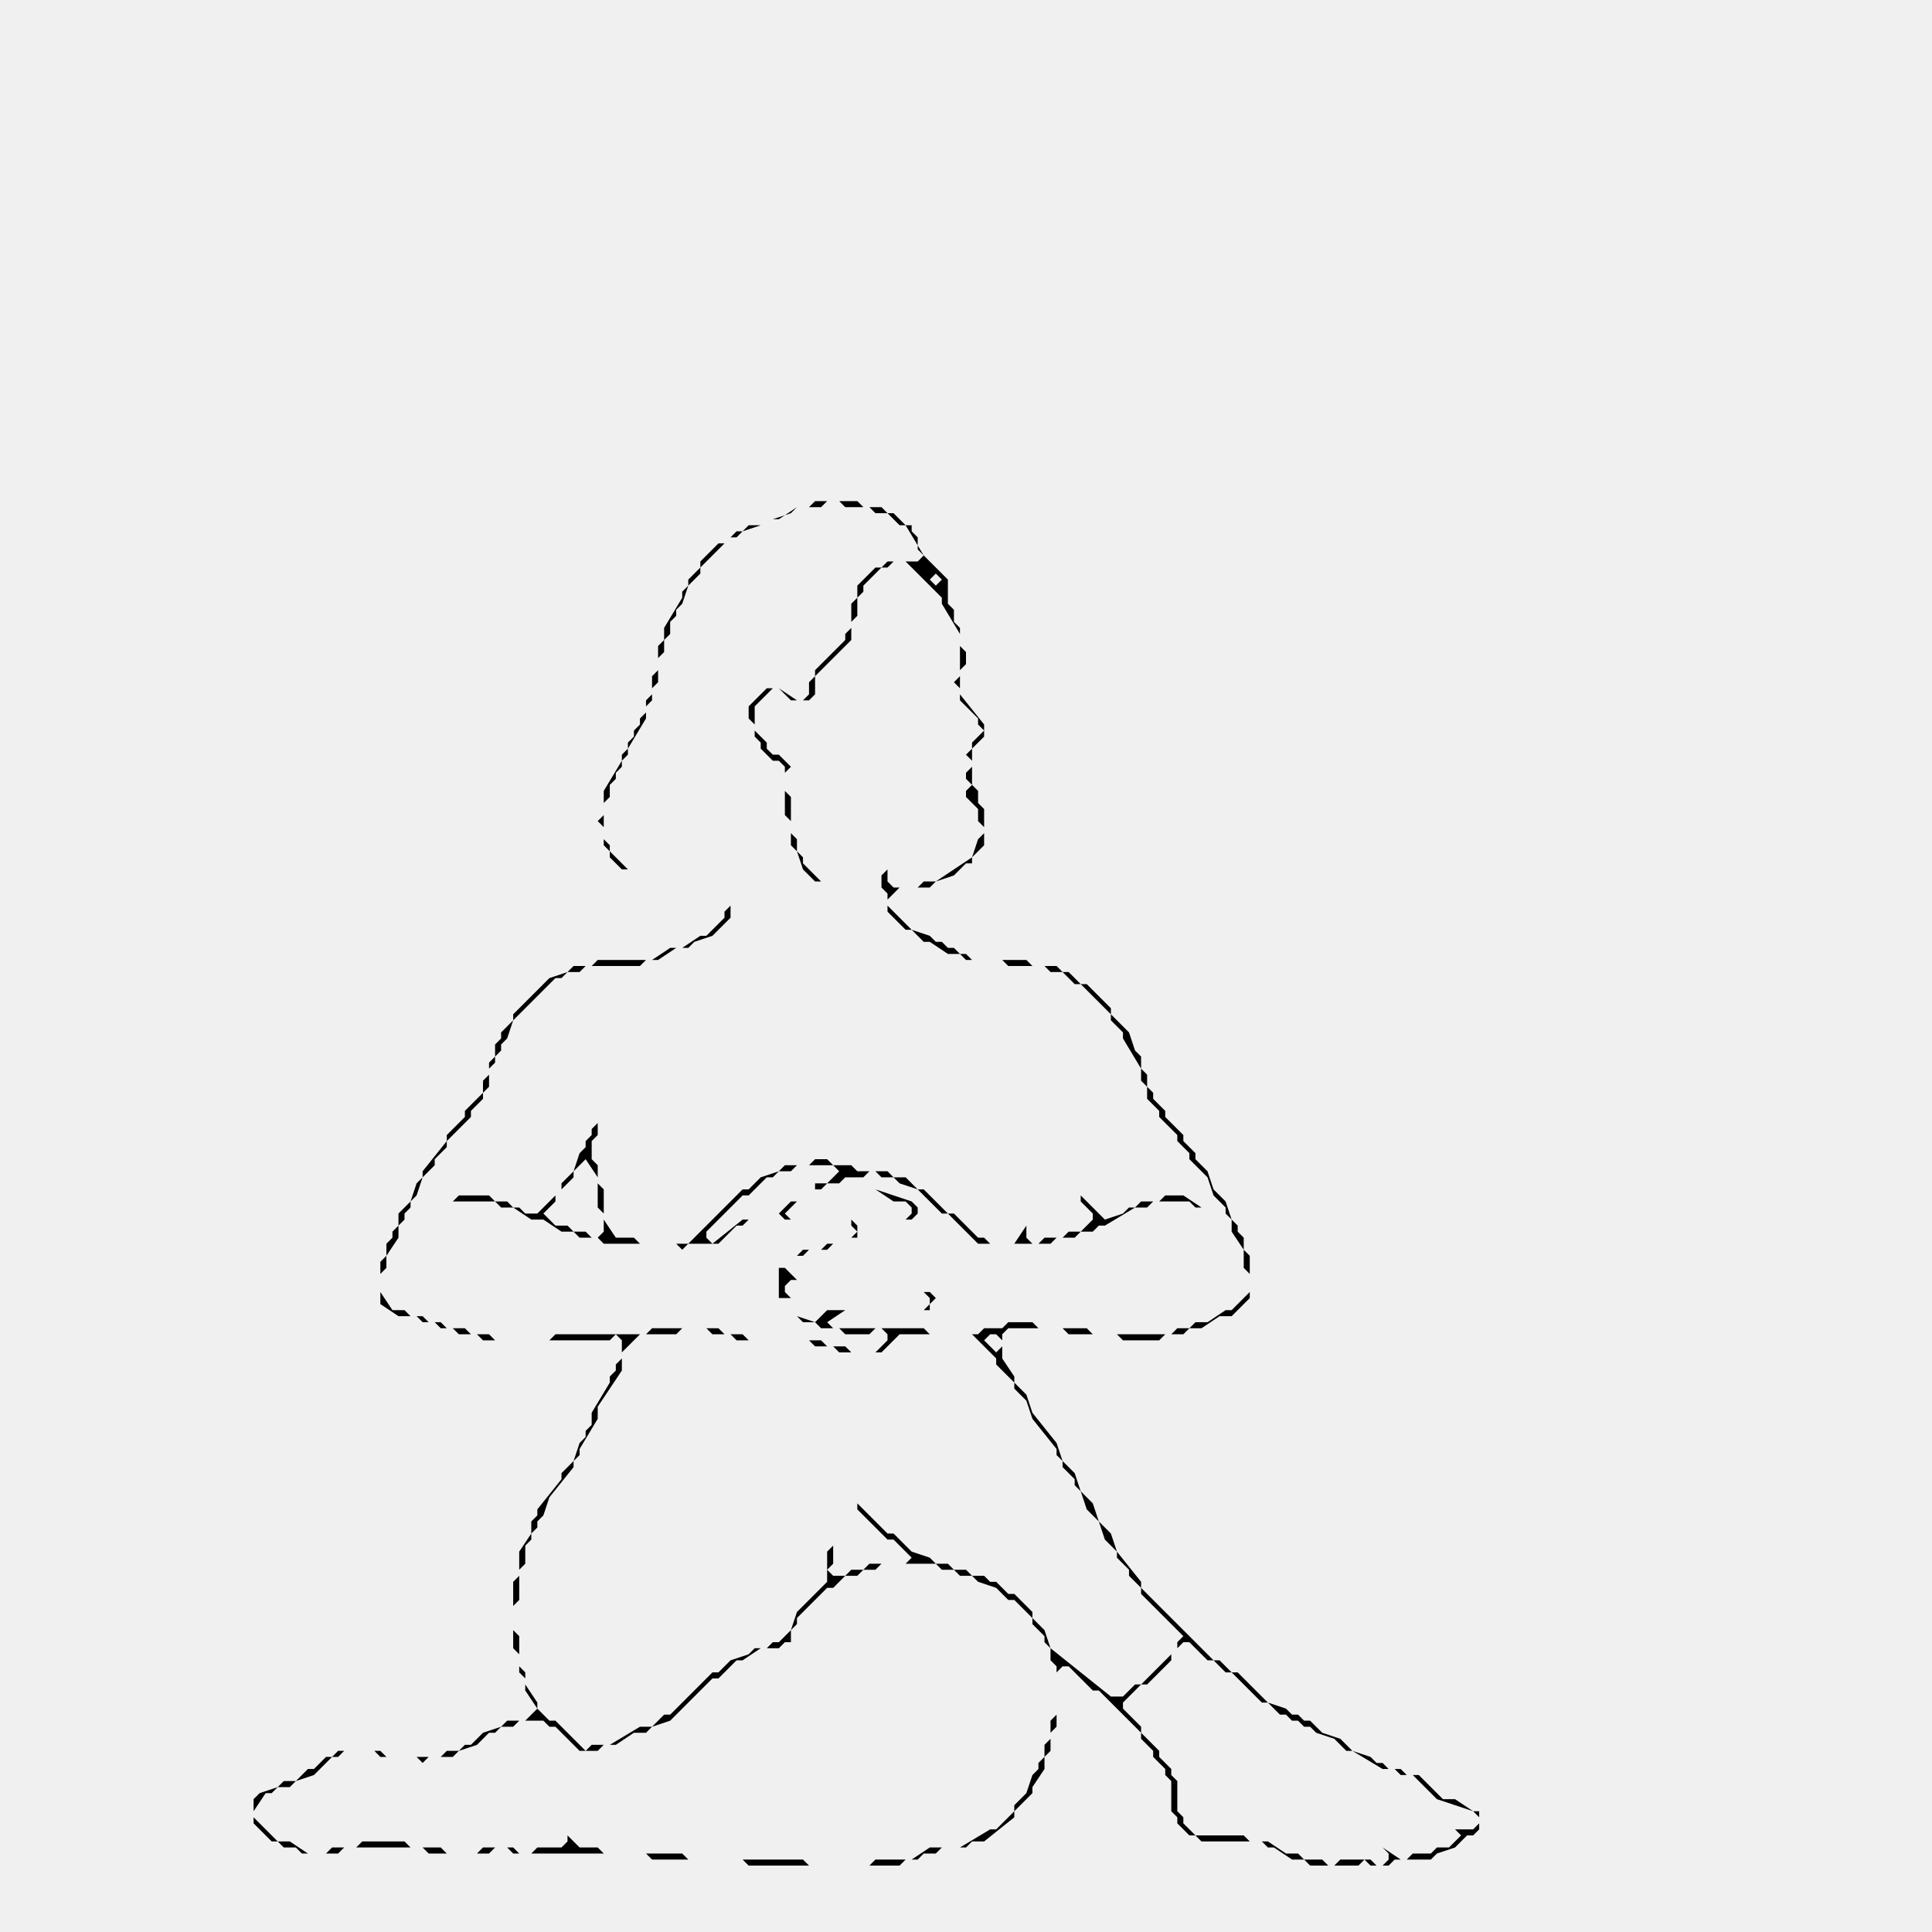
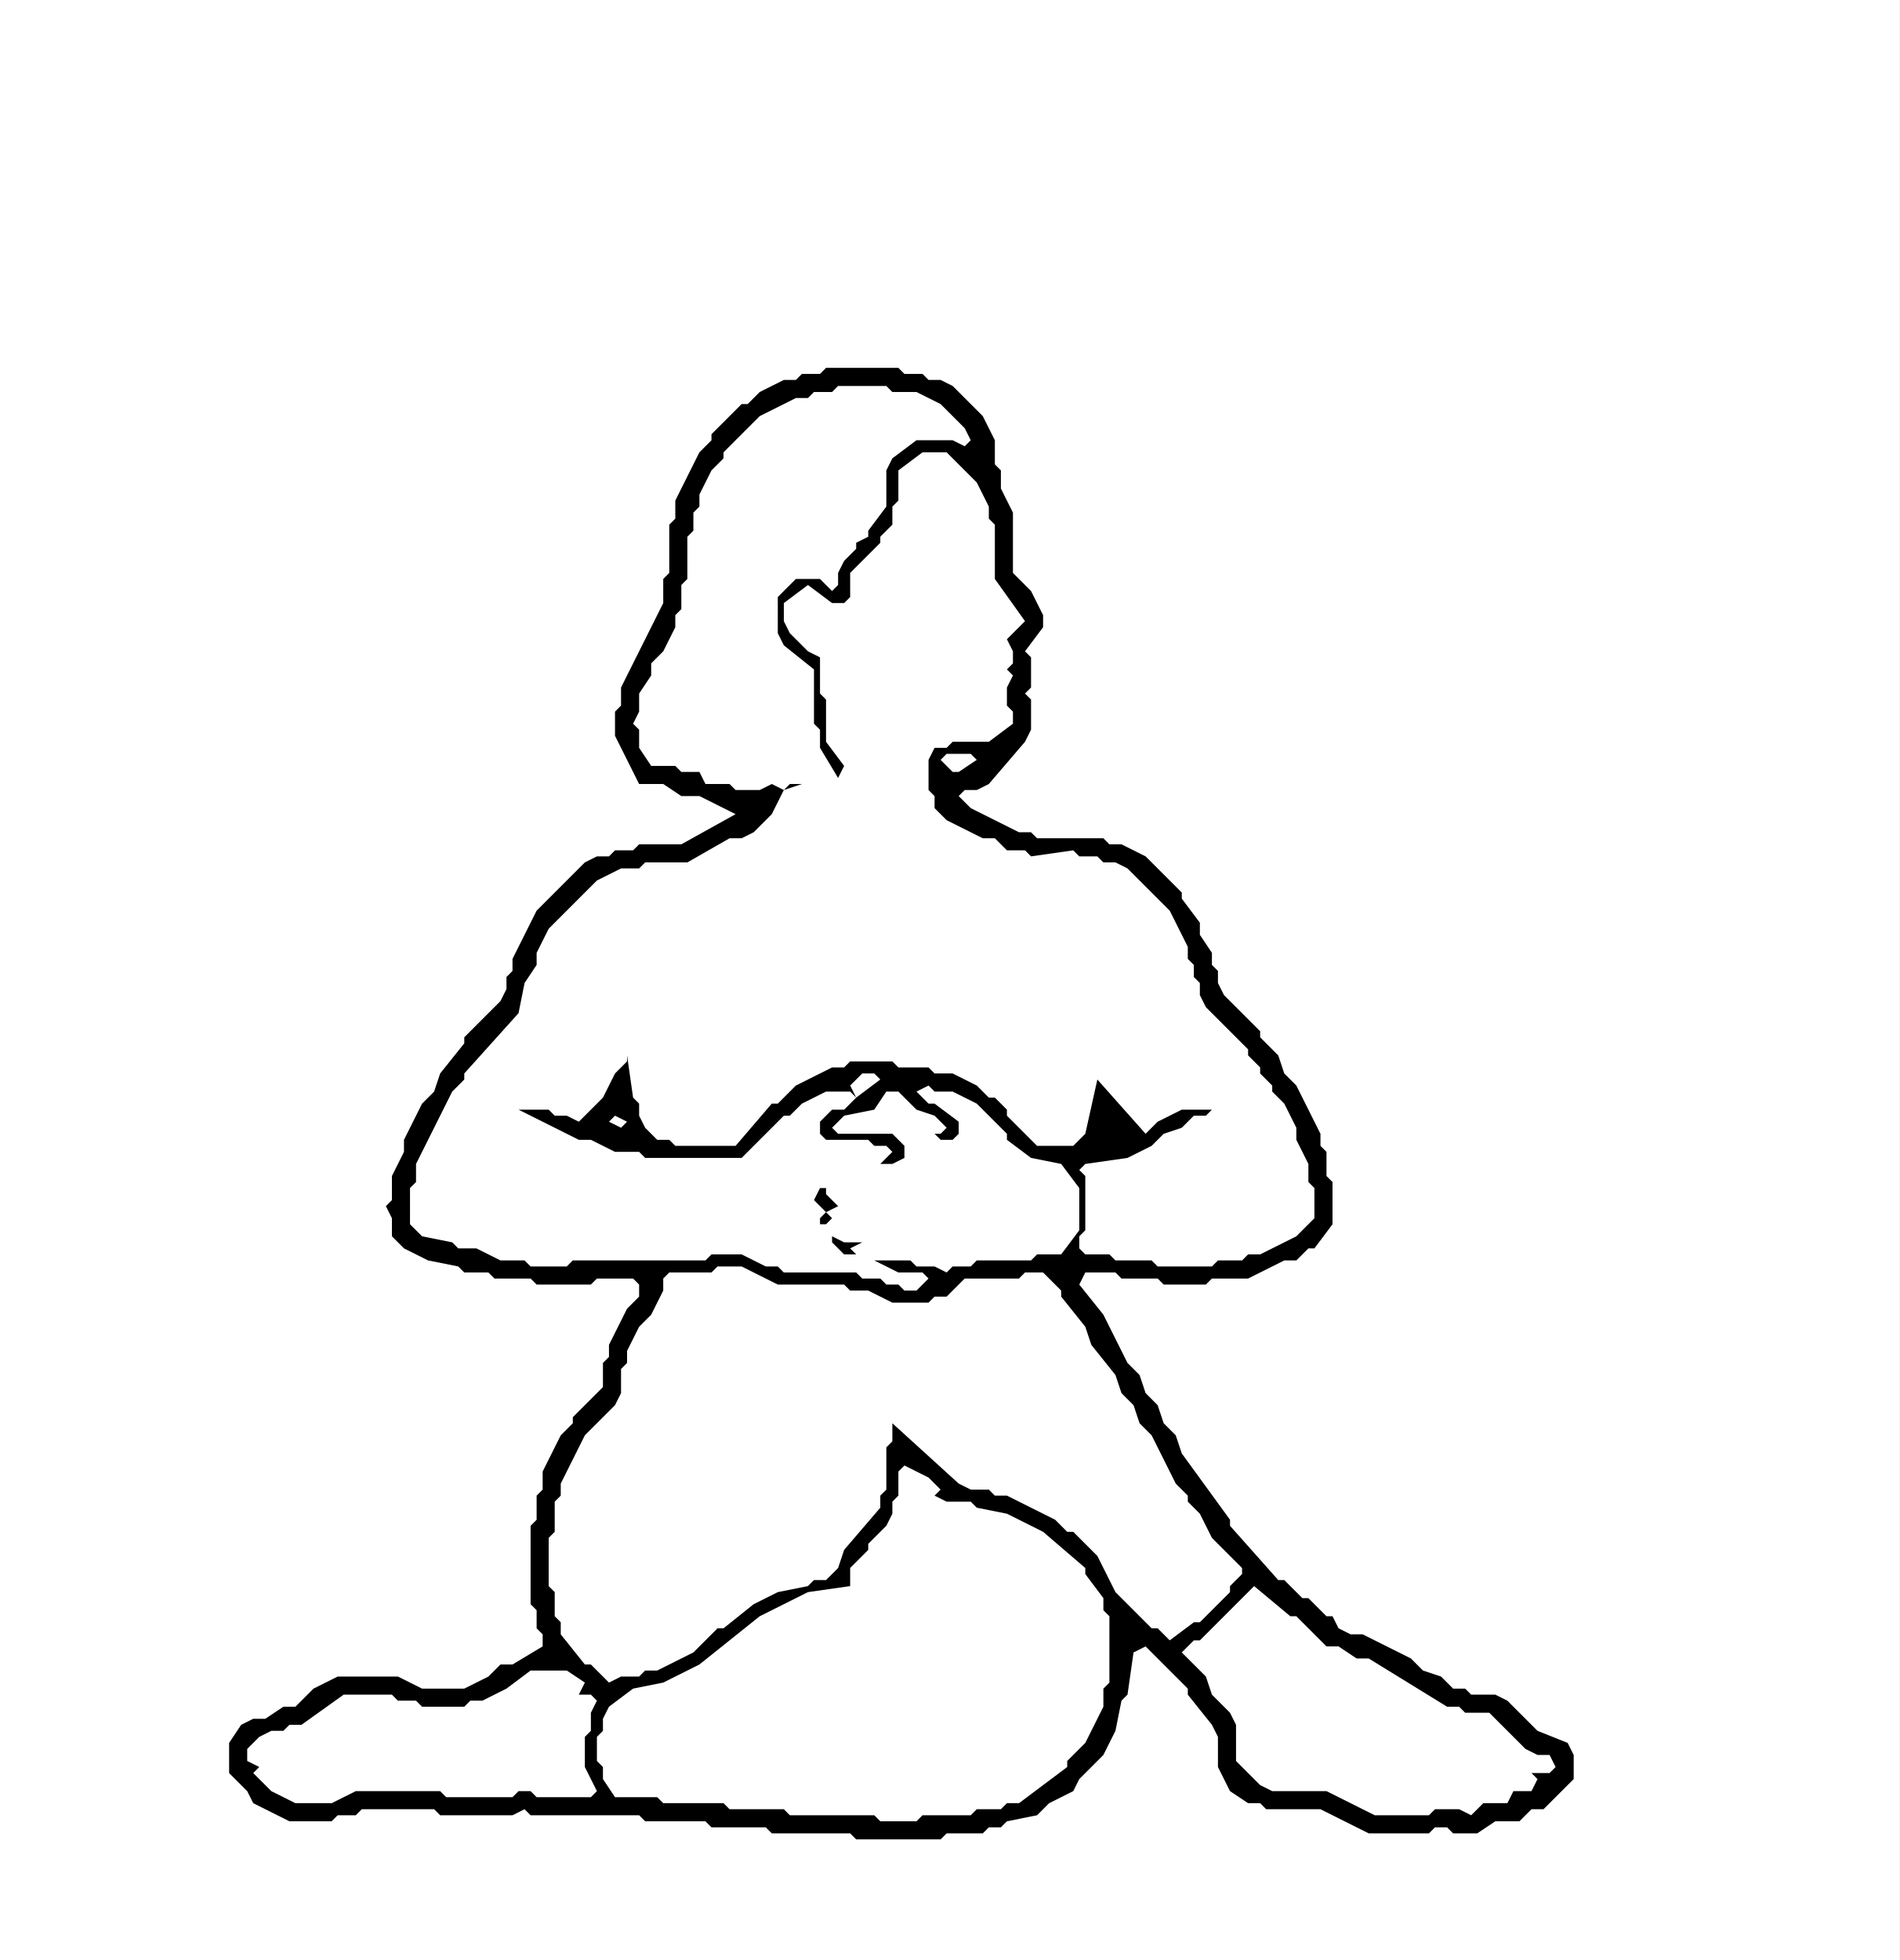
- <svg xmlns="http://www.w3.org/2000/svg" width="320" height="320" viewBox="0 0 320 320">
-   <g fill="#000" fill-rule="evenodd" stroke="none">
-     <path d="M 142.0 203.0 L 141.0 202.0 L 141.0 203.0 L 142.0 204.0 L 140.0 206.0 L 137.0 206.0 L 136.0 207.0 L 133.0 207.0 L 130.0 210.0 L 129.0 210.0 L 129.0 215.0 L 133.0 215.0 L 131.0 215.0 L 130.0 214.0 L 130.0 213.0 L 131.0 212.0 L 133.0 212.0 L 132.0 212.0 L 130.0 210.0 L 132.0 208.0 L 133.0 208.0 L 134.0 207.0 L 137.0 207.0 L 138.0 206.0 L 140.0 206.0 L 141.0 205.0 L 142.0 205.0 Z M 129.0 201.0 L 130.0 202.0 L 132.0 202.0 L 133.0 203.0 L 136.0 203.0 L 133.0 203.0 L 132.0 202.0 L 131.0 202.0 L 130.0 201.0 L 132.0 199.0 L 131.0 199.0 Z M 145.0 197.0 L 148.0 199.0 L 150.0 199.0 L 151.0 200.0 L 151.0 201.0 L 150.0 202.0 L 151.0 202.0 L 152.0 201.0 L 152.0 200.0 L 151.0 199.0 Z M 74.0 199.0 L 82.0 199.0 L 83.0 200.0 L 85.0 200.0 L 88.0 202.0 L 90.0 202.0 L 93.0 204.0 L 95.0 204.0 L 96.0 205.0 L 99.0 205.0 L 100.0 206.0 L 112.0 206.0 L 113.0 207.0 L 114.0 206.0 L 119.0 206.0 L 122.0 203.0 L 123.0 203.0 L 127.0 199.0 L 124.0 202.0 L 123.0 202.0 L 118.0 206.0 L 117.0 205.0 L 117.0 204.0 L 123.0 198.0 L 124.0 198.0 L 127.0 195.0 L 128.0 195.0 L 129.0 194.0 L 131.0 194.0 L 132.0 193.0 L 138.0 193.0 L 139.0 194.0 L 137.0 196.0 L 135.0 196.0 L 135.0 197.0 L 136.0 197.0 L 137.0 196.0 L 139.0 196.0 L 140.0 195.0 L 143.0 195.0 L 144.0 194.0 L 145.0 194.0 L 146.0 195.0 L 148.0 195.0 L 149.0 196.0 L 152.0 197.0 L 156.0 201.0 L 157.0 201.0 L 162.0 206.0 L 174.0 206.0 L 175.0 205.0 L 178.0 205.0 L 179.0 204.0 L 181.0 204.0 L 182.0 203.0 L 183.0 203.0 L 188.0 200.0 L 190.0 200.0 L 191.0 199.0 L 197.0 199.0 L 198.0 200.0 L 199.0 200.0 L 196.0 198.0 L 193.0 198.0 L 192.0 199.0 L 189.0 199.0 L 188.0 200.0 L 187.0 200.0 L 186.0 201.0 L 183.0 202.0 L 178.0 197.0 L 179.0 198.0 L 179.0 199.0 L 181.0 201.0 L 181.0 202.0 L 179.0 204.0 L 177.0 204.0 L 176.0 205.0 L 173.0 205.0 L 172.0 206.0 L 171.0 206.0 L 170.0 205.0 L 170.0 202.0 L 170.0 203.0 L 168.0 206.0 L 164.0 206.0 L 163.0 205.0 L 162.0 205.0 L 158.0 201.0 L 157.0 201.0 L 153.0 197.0 L 152.0 197.0 L 150.0 195.0 L 148.0 195.0 L 147.0 194.0 L 142.0 194.0 L 141.0 193.0 L 138.0 193.0 L 137.0 192.0 L 135.0 192.0 L 134.0 193.0 L 130.0 193.0 L 129.0 194.0 L 126.0 195.0 L 124.0 197.0 L 123.0 197.0 L 114.0 206.0 L 106.0 206.0 L 105.0 205.0 L 102.0 205.0 L 100.0 202.0 L 100.0 197.0 L 99.0 196.0 L 99.0 193.0 L 98.0 192.0 L 98.0 189.0 L 99.0 188.0 L 99.0 185.0 L 99.0 186.0 L 98.0 187.0 L 98.0 188.0 L 97.0 189.0 L 97.0 190.0 L 96.0 191.0 L 95.0 194.0 L 93.0 196.0 L 93.0 197.0 L 89.0 201.0 L 87.0 201.0 L 86.0 200.0 L 85.0 200.0 L 84.0 199.0 L 82.0 199.0 L 81.0 198.0 L 76.0 198.0 L 75.0 199.0 Z M 97.0 192.0 L 99.0 195.0 L 99.0 200.0 L 100.0 201.0 L 100.0 204.0 L 99.0 205.0 L 98.0 205.0 L 97.0 204.0 L 95.0 204.0 L 94.0 203.0 L 92.0 203.0 L 90.0 201.0 L 92.0 199.0 L 92.0 198.0 L 95.0 195.0 L 95.0 194.0 Z M 126.0 87.0 L 124.0 87.0 L 123.0 88.0 L 122.0 88.0 L 120.0 90.0 L 119.0 90.0 L 116.0 93.0 L 116.0 94.0 L 114.0 96.0 L 114.0 97.0 L 113.0 98.0 L 113.0 99.0 L 110.0 104.0 L 110.0 106.0 L 109.0 107.0 L 109.0 111.0 L 108.0 112.0 L 108.0 115.0 L 107.0 116.0 L 107.0 118.0 L 106.0 119.0 L 106.0 120.0 L 105.0 121.0 L 105.0 122.0 L 104.0 123.0 L 104.0 124.0 L 103.0 125.0 L 103.0 126.0 L 100.0 131.0 L 100.0 135.0 L 99.0 136.0 L 100.0 137.0 L 100.0 140.0 L 101.0 141.0 L 101.0 142.0 L 103.0 144.0 L 104.0 144.0 L 101.0 141.0 L 101.0 140.0 L 100.0 139.0 L 100.0 133.0 L 101.0 132.0 L 101.0 130.0 L 102.0 129.0 L 102.0 128.0 L 103.0 127.0 L 103.0 126.0 L 104.0 125.0 L 104.0 124.0 L 107.0 119.0 L 107.0 117.0 L 108.0 116.0 L 108.0 114.0 L 109.0 113.0 L 109.0 109.0 L 110.0 108.0 L 110.0 106.0 L 111.0 105.0 L 111.0 103.0 L 112.0 102.0 L 112.0 101.0 L 113.0 100.0 L 114.0 97.0 L 116.0 95.0 L 116.0 94.0 L 121.0 89.0 L 122.0 89.0 L 123.0 88.0 Z M 132.0 84.0 L 131.0 85.0 L 128.0 86.0 L 129.0 86.0 L 132.0 84.0 L 136.0 84.0 L 137.0 83.0 L 139.0 83.0 L 140.0 84.0 L 144.0 84.0 L 145.0 85.0 L 147.0 85.0 L 149.0 87.0 L 150.0 87.0 L 153.0 92.0 L 152.0 93.0 L 147.0 93.0 L 146.0 94.0 L 145.0 94.0 L 142.0 97.0 L 142.0 99.0 L 141.0 100.0 L 141.0 104.0 L 140.0 105.0 L 140.0 106.0 L 135.0 111.0 L 135.0 112.0 L 134.0 113.0 L 134.0 115.0 L 133.0 116.0 L 132.0 116.0 L 129.0 114.0 L 127.0 114.0 L 124.0 117.0 L 124.0 119.0 L 125.0 120.0 L 125.0 122.0 L 126.0 123.0 L 126.0 124.0 L 128.0 126.0 L 129.0 126.0 L 130.0 127.0 L 130.0 135.0 L 131.0 136.0 L 131.0 140.0 L 132.0 141.0 L 133.0 144.0 L 135.0 146.0 L 136.0 146.0 L 133.0 143.0 L 133.0 142.0 L 132.0 141.0 L 132.0 139.0 L 131.0 138.0 L 131.0 132.0 L 130.0 131.0 L 130.0 128.0 L 131.0 127.0 L 129.0 125.0 L 128.0 125.0 L 127.0 124.0 L 127.0 123.0 L 125.0 121.0 L 125.0 117.0 L 128.0 114.0 L 129.0 114.0 L 131.0 116.0 L 134.0 116.0 L 135.0 115.0 L 135.0 112.0 L 141.0 106.0 L 141.0 103.0 L 142.0 102.0 L 142.0 99.0 L 143.0 98.0 L 143.0 97.0 L 146.0 94.0 L 147.0 94.0 L 148.0 93.0 L 150.0 93.0 L 156.0 99.0 L 156.0 100.0 L 159.0 105.0 L 159.0 112.0 L 158.0 113.0 L 159.0 114.0 L 159.0 116.0 L 162.0 119.0 L 162.0 120.0 L 163.0 121.0 L 161.0 123.0 L 161.0 124.0 L 160.0 125.0 L 161.0 126.0 L 161.0 127.0 L 160.0 128.0 L 160.0 129.0 L 161.0 130.0 L 160.0 131.0 L 160.0 132.0 L 162.0 134.0 L 162.0 136.0 L 163.0 137.0 L 163.0 138.0 L 162.0 139.0 L 161.0 142.0 L 155.0 146.0 L 153.0 146.0 L 152.0 147.0 L 148.0 147.0 L 147.0 146.0 L 147.0 144.0 L 146.0 145.0 L 146.0 147.0 L 147.0 148.0 L 147.0 151.0 L 150.0 154.0 L 151.0 154.0 L 153.0 156.0 L 154.0 156.0 L 157.0 158.0 L 159.0 158.0 L 160.0 159.0 L 166.0 159.0 L 167.0 160.0 L 173.0 160.0 L 174.0 161.0 L 176.0 161.0 L 178.0 163.0 L 179.0 163.0 L 184.0 168.0 L 184.0 169.0 L 186.0 171.0 L 186.0 172.0 L 189.0 177.0 L 189.0 179.0 L 190.0 180.0 L 190.0 182.0 L 192.0 184.0 L 192.0 185.0 L 195.0 188.0 L 195.0 189.0 L 197.0 191.0 L 197.0 192.0 L 200.0 195.0 L 201.0 198.0 L 203.0 200.0 L 203.0 201.0 L 204.0 202.0 L 204.0 204.0 L 206.0 207.0 L 206.0 210.0 L 207.0 211.0 L 207.0 214.0 L 204.0 217.0 L 203.0 217.0 L 200.0 219.0 L 198.0 219.0 L 197.0 220.0 L 195.0 220.0 L 194.0 221.0 L 181.0 221.0 L 180.0 220.0 L 172.0 220.0 L 171.0 219.0 L 167.0 219.0 L 166.0 220.0 L 163.0 220.0 L 162.0 221.0 L 154.0 221.0 L 153.0 220.0 L 138.0 220.0 L 137.0 219.0 L 140.0 217.0 L 154.0 217.0 L 154.0 216.0 L 155.0 215.0 L 154.0 214.0 L 149.0 214.0 L 153.0 214.0 L 154.0 215.0 L 154.0 216.0 L 153.0 217.0 L 137.0 217.0 L 135.0 219.0 L 132.0 218.0 L 133.0 219.0 L 135.0 219.0 L 136.0 220.0 L 139.0 220.0 L 140.0 221.0 L 144.0 221.0 L 145.0 220.0 L 146.0 220.0 L 147.0 221.0 L 147.0 222.0 L 145.0 224.0 L 141.0 224.0 L 140.0 223.0 L 137.0 223.0 L 136.0 222.0 L 124.0 222.0 L 123.0 221.0 L 120.0 221.0 L 119.0 220.0 L 108.0 220.0 L 107.0 221.0 L 92.0 221.0 L 91.0 222.0 L 82.0 222.0 L 81.0 221.0 L 78.0 221.0 L 77.0 220.0 L 74.0 220.0 L 73.0 219.0 L 71.0 219.0 L 70.0 218.0 L 68.0 218.0 L 67.0 217.0 L 65.0 217.0 L 63.0 214.0 L 63.0 211.0 L 64.0 210.0 L 64.0 208.0 L 66.0 205.0 L 66.0 203.0 L 67.0 202.0 L 67.0 201.0 L 68.0 200.0 L 68.0 199.0 L 69.0 198.0 L 70.0 195.0 L 72.0 193.0 L 72.0 192.0 L 74.0 190.0 L 74.0 189.0 L 78.0 185.0 L 78.0 184.0 L 80.0 182.0 L 80.0 181.0 L 81.0 180.0 L 81.0 177.0 L 82.0 176.0 L 82.0 175.0 L 83.0 174.0 L 83.0 173.0 L 84.0 172.0 L 85.0 169.0 L 92.0 162.0 L 93.0 162.0 L 94.0 161.0 L 96.0 161.0 L 97.0 160.0 L 106.0 160.0 L 107.0 159.0 L 109.0 159.0 L 112.0 157.0 L 114.0 157.0 L 115.0 156.0 L 118.0 155.0 L 121.0 152.0 L 121.0 150.0 L 122.0 149.0 L 122.0 148.0 L 122.0 149.0 L 120.0 151.0 L 120.0 152.0 L 117.0 155.0 L 116.0 155.0 L 113.0 157.0 L 111.0 157.0 L 108.0 159.0 L 99.0 159.0 L 98.0 160.0 L 95.0 160.0 L 94.0 161.0 L 91.0 162.0 L 85.0 168.0 L 85.0 169.0 L 83.0 171.0 L 83.0 172.0 L 82.0 173.0 L 82.0 175.0 L 81.0 176.0 L 81.0 178.0 L 80.0 179.0 L 80.0 181.0 L 77.0 184.0 L 77.0 185.0 L 74.0 188.0 L 74.0 189.0 L 70.0 194.0 L 70.0 195.0 L 69.0 196.0 L 68.0 199.0 L 66.0 201.0 L 66.0 203.0 L 65.0 204.0 L 65.0 205.0 L 64.0 206.0 L 64.0 208.0 L 63.0 209.0 L 63.0 216.0 L 66.0 218.0 L 69.0 218.0 L 70.0 219.0 L 72.0 219.0 L 73.0 220.0 L 75.0 220.0 L 76.0 221.0 L 79.0 221.0 L 80.0 222.0 L 101.0 222.0 L 102.0 221.0 L 103.0 222.0 L 103.0 225.0 L 102.0 226.0 L 102.0 227.0 L 101.0 228.0 L 101.0 229.0 L 98.0 234.0 L 98.0 236.0 L 97.0 237.0 L 97.0 238.0 L 96.0 239.0 L 95.0 242.0 L 93.0 244.0 L 93.0 245.0 L 89.0 250.0 L 89.0 251.0 L 88.0 252.0 L 88.0 254.0 L 86.0 257.0 L 86.0 261.0 L 85.0 262.0 L 85.0 273.0 L 86.0 274.0 L 86.0 277.0 L 87.0 278.0 L 87.0 280.0 L 89.0 283.0 L 87.0 285.0 L 84.0 285.0 L 83.0 286.0 L 80.0 287.0 L 78.0 289.0 L 77.0 289.0 L 76.0 290.0 L 74.0 290.0 L 73.0 291.0 L 64.0 291.0 L 63.0 290.0 L 56.0 290.0 L 55.0 291.0 L 54.0 291.0 L 52.0 293.0 L 51.0 293.0 L 49.0 295.0 L 47.0 295.0 L 46.0 296.0 L 43.0 297.0 L 42.0 298.0 L 42.0 302.0 L 45.0 305.0 L 46.0 305.0 L 47.0 306.0 L 49.0 306.0 L 50.0 307.0 L 56.0 307.0 L 57.0 306.0 L 70.0 306.0 L 71.0 307.0 L 81.0 307.0 L 82.0 306.0 L 84.0 306.0 L 85.0 307.0 L 107.0 307.0 L 108.0 308.0 L 123.0 308.0 L 124.0 309.0 L 149.0 309.0 L 150.0 308.0 L 152.0 308.0 L 153.0 307.0 L 155.0 307.0 L 156.0 306.0 L 160.0 306.0 L 161.0 305.0 L 163.0 305.0 L 168.0 301.0 L 168.0 300.0 L 171.0 297.0 L 171.0 296.0 L 173.0 293.0 L 173.0 291.0 L 174.0 290.0 L 174.0 287.0 L 175.0 286.0 L 175.0 277.0 L 176.0 276.0 L 177.0 276.0 L 181.0 280.0 L 182.0 280.0 L 189.0 287.0 L 189.0 288.0 L 191.0 290.0 L 191.0 291.0 L 193.0 293.0 L 193.0 294.0 L 194.0 295.0 L 194.0 300.0 L 195.0 301.0 L 195.0 302.0 L 197.0 304.0 L 198.0 304.0 L 199.0 305.0 L 209.0 305.0 L 210.0 306.0 L 211.0 306.0 L 214.0 308.0 L 216.0 308.0 L 217.0 309.0 L 225.0 309.0 L 226.0 308.0 L 227.0 309.0 L 230.0 309.0 L 231.0 308.0 L 237.0 308.0 L 238.0 307.0 L 241.0 306.0 L 243.0 304.0 L 244.0 304.0 L 245.0 303.0 L 245.0 300.0 L 244.0 300.0 L 241.0 298.0 L 239.0 298.0 L 235.0 294.0 L 233.0 294.0 L 232.0 293.0 L 230.0 293.0 L 229.0 292.0 L 228.0 292.0 L 227.0 291.0 L 224.0 290.0 L 222.0 288.0 L 219.0 287.0 L 217.0 285.0 L 216.0 285.0 L 215.0 284.0 L 214.0 284.0 L 213.0 283.0 L 210.0 282.0 L 205.0 277.0 L 204.0 277.0 L 202.0 275.0 L 201.0 275.0 L 189.0 263.0 L 189.0 262.0 L 185.0 257.0 L 184.0 254.0 L 182.0 252.0 L 181.0 249.0 L 179.0 247.0 L 178.0 244.0 L 176.0 242.0 L 175.0 239.0 L 171.0 234.0 L 170.0 231.0 L 168.0 229.0 L 168.0 228.0 L 166.0 225.0 L 166.0 221.0 L 167.0 220.0 L 176.0 220.0 L 177.0 221.0 L 185.0 221.0 L 186.0 222.0 L 192.0 222.0 L 193.0 221.0 L 196.0 221.0 L 197.0 220.0 L 199.0 220.0 L 202.0 218.0 L 204.0 218.0 L 207.0 215.0 L 207.0 208.0 L 206.0 207.0 L 206.0 205.0 L 205.0 204.0 L 205.0 203.0 L 204.0 202.0 L 203.0 199.0 L 201.0 197.0 L 200.0 194.0 L 198.0 192.0 L 198.0 191.0 L 196.0 189.0 L 196.0 188.0 L 193.0 185.0 L 193.0 184.0 L 191.0 182.0 L 191.0 181.0 L 190.0 180.0 L 190.0 178.0 L 189.0 177.0 L 189.0 175.0 L 188.0 174.0 L 187.0 171.0 L 184.0 168.0 L 184.0 167.0 L 180.0 163.0 L 179.0 163.0 L 177.0 161.0 L 176.0 161.0 L 175.0 160.0 L 171.0 160.0 L 170.0 159.0 L 161.0 159.0 L 160.0 158.0 L 159.0 158.0 L 158.0 157.0 L 157.0 157.0 L 156.0 156.0 L 155.0 156.0 L 154.0 155.0 L 151.0 154.0 L 147.0 150.0 L 147.0 149.0 L 149.0 147.0 L 154.0 147.0 L 155.0 146.0 L 158.0 145.0 L 160.0 143.0 L 161.0 143.0 L 161.0 142.0 L 163.0 140.0 L 163.0 134.0 L 162.0 133.0 L 162.0 131.0 L 161.0 130.0 L 161.0 124.0 L 163.0 122.0 L 163.0 120.0 L 159.0 115.0 L 159.0 111.0 L 160.0 110.0 L 160.0 108.0 L 159.0 107.0 L 159.0 104.0 L 158.0 103.0 L 158.0 101.0 L 157.0 100.0 L 157.0 96.0 L 152.0 91.0 L 152.0 89.0 L 151.0 88.0 L 151.0 87.0 L 150.0 87.0 L 148.0 85.0 L 147.0 85.0 L 146.0 84.0 L 143.0 84.0 L 142.0 83.0 L 135.0 83.0 L 134.0 84.0 Z M 186.0 282.0 L 189.0 279.0 L 190.0 279.0 L 194.0 275.0 L 194.0 274.0 L 196.0 272.0 L 197.0 272.0 L 200.0 275.0 L 201.0 275.0 L 203.0 277.0 L 204.0 277.0 L 209.0 282.0 L 210.0 282.0 L 212.0 284.0 L 213.0 284.0 L 214.0 285.0 L 215.0 285.0 L 216.0 286.0 L 217.0 286.0 L 218.0 287.0 L 221.0 288.0 L 223.0 290.0 L 224.0 290.0 L 229.0 293.0 L 231.0 293.0 L 232.0 294.0 L 234.0 294.0 L 238.0 298.0 L 244.0 300.0 L 245.0 301.0 L 245.0 302.0 L 244.0 303.0 L 241.0 303.0 L 242.0 304.0 L 240.0 306.0 L 238.0 306.0 L 237.0 307.0 L 234.0 307.0 L 233.0 308.0 L 232.0 308.0 L 229.0 306.0 L 230.0 307.0 L 230.0 308.0 L 229.0 309.0 L 228.0 309.0 L 227.0 308.0 L 222.0 308.0 L 221.0 309.0 L 220.0 309.0 L 219.0 308.0 L 216.0 308.0 L 215.0 307.0 L 213.0 307.0 L 210.0 305.0 L 207.0 305.0 L 206.0 304.0 L 198.0 304.0 L 196.0 302.0 L 196.0 301.0 L 195.0 300.0 L 195.0 295.0 L 194.0 294.0 L 194.0 293.0 L 192.0 291.0 L 192.0 290.0 L 189.0 287.0 L 189.0 286.0 L 186.0 283.0 Z M 175.0 276.0 L 175.0 284.0 L 174.0 285.0 L 174.0 288.0 L 173.0 289.0 L 173.0 291.0 L 172.0 292.0 L 172.0 293.0 L 171.0 294.0 L 170.0 297.0 L 168.0 299.0 L 168.0 300.0 L 165.0 303.0 L 164.0 303.0 L 159.0 306.0 L 154.0 306.0 L 151.0 308.0 L 145.0 308.0 L 144.0 309.0 L 134.0 309.0 L 133.0 308.0 L 114.0 308.0 L 113.0 307.0 L 100.0 307.0 L 99.0 306.0 L 96.0 306.0 L 94.0 304.0 L 94.0 305.0 L 93.0 306.0 L 89.0 306.0 L 88.0 307.0 L 86.0 307.0 L 85.0 306.0 L 80.0 306.0 L 79.0 307.0 L 74.0 307.0 L 73.0 306.0 L 68.0 306.0 L 67.0 305.0 L 60.0 305.0 L 59.0 306.0 L 55.0 306.0 L 54.0 307.0 L 51.0 307.0 L 48.0 305.0 L 46.0 305.0 L 42.0 301.0 L 42.0 300.0 L 44.0 297.0 L 45.0 297.0 L 46.0 296.0 L 48.0 296.0 L 49.0 295.0 L 52.0 294.0 L 55.0 291.0 L 56.0 291.0 L 57.0 290.0 L 62.0 290.0 L 63.0 291.0 L 69.0 291.0 L 70.0 292.0 L 71.0 291.0 L 75.0 291.0 L 76.0 290.0 L 79.0 289.0 L 81.0 287.0 L 82.0 287.0 L 83.0 286.0 L 85.0 286.0 L 86.0 285.0 L 90.0 285.0 L 91.0 286.0 L 92.0 286.0 L 96.0 290.0 L 99.0 290.0 L 100.0 289.0 L 102.0 289.0 L 105.0 287.0 L 107.0 287.0 L 108.0 286.0 L 111.0 285.0 L 118.0 278.0 L 119.0 278.0 L 122.0 275.0 L 123.0 275.0 L 126.0 273.0 L 129.0 273.0 L 130.0 272.0 L 131.0 272.0 L 131.0 270.0 L 132.0 269.0 L 132.0 268.0 L 137.0 263.0 L 138.0 263.0 L 140.0 261.0 L 142.0 261.0 L 143.0 260.0 L 145.0 260.0 L 146.0 259.0 L 155.0 259.0 L 156.0 260.0 L 158.0 260.0 L 159.0 261.0 L 161.0 261.0 L 162.0 262.0 L 165.0 263.0 L 167.0 265.0 L 168.0 265.0 L 171.0 268.0 L 171.0 269.0 L 173.0 271.0 L 173.0 272.0 L 174.0 273.0 L 174.0 275.0 Z M 163.0 222.0 L 164.0 221.0 L 165.0 221.0 L 166.0 222.0 L 166.0 223.0 L 165.0 224.0 Z M 85.0 266.0 L 86.0 265.0 L 86.0 260.0 L 87.0 259.0 L 87.0 256.0 L 88.0 255.0 L 88.0 254.0 L 89.0 253.0 L 89.0 252.0 L 90.0 251.0 L 91.0 248.0 L 95.0 243.0 L 95.0 242.0 L 96.0 241.0 L 96.0 240.0 L 99.0 235.0 L 99.0 233.0 L 103.0 227.0 L 103.0 224.0 L 106.0 221.0 L 112.0 221.0 L 113.0 220.0 L 117.0 220.0 L 118.0 221.0 L 121.0 221.0 L 122.0 222.0 L 134.0 222.0 L 135.0 223.0 L 138.0 223.0 L 139.0 224.0 L 146.0 224.0 L 149.0 221.0 L 161.0 221.0 L 165.0 225.0 L 165.0 226.0 L 168.0 229.0 L 168.0 230.0 L 170.0 232.0 L 171.0 235.0 L 175.0 240.0 L 175.0 241.0 L 176.0 242.0 L 176.0 243.0 L 178.0 245.0 L 178.0 246.0 L 179.0 247.0 L 180.0 250.0 L 182.0 252.0 L 183.0 255.0 L 185.0 257.0 L 185.0 258.0 L 187.0 260.0 L 187.0 261.0 L 189.0 263.0 L 189.0 264.0 L 196.0 271.0 L 195.0 272.0 L 195.0 273.0 L 189.0 279.0 L 188.0 279.0 L 186.0 281.0 L 184.0 281.0 L 174.0 273.0 L 173.0 270.0 L 171.0 268.0 L 171.0 267.0 L 168.0 264.0 L 167.0 264.0 L 165.0 262.0 L 164.0 262.0 L 163.0 261.0 L 161.0 261.0 L 160.0 260.0 L 158.0 260.0 L 157.0 259.0 L 155.0 259.0 L 154.0 258.0 L 151.0 257.0 L 148.0 254.0 L 147.0 254.0 L 142.0 249.0 L 142.0 250.0 L 147.0 255.0 L 148.0 255.0 L 151.0 258.0 L 150.0 259.0 L 144.0 259.0 L 143.0 260.0 L 141.0 260.0 L 140.0 261.0 L 138.0 261.0 L 137.0 260.0 L 138.0 259.0 L 138.0 253.0 L 138.0 256.0 L 137.0 257.0 L 137.0 262.0 L 132.0 267.0 L 131.0 270.0 L 129.0 272.0 L 128.0 272.0 L 127.0 273.0 L 125.0 273.0 L 124.0 274.0 L 121.0 275.0 L 119.0 277.0 L 118.0 277.0 L 111.0 284.0 L 110.0 284.0 L 108.0 286.0 L 106.0 286.0 L 101.0 289.0 L 98.0 289.0 L 97.0 290.0 L 92.0 285.0 L 91.0 285.0 L 89.0 283.0 L 89.0 282.0 L 87.0 279.0 L 87.0 277.0 L 86.0 276.0 L 86.0 271.0 L 85.0 270.0 Z M 154.0 96.0 L 155.0 95.0 L 156.0 96.0 L 155.0 97.0 Z" />
-   </g>
+ <svg xmlns="http://www.w3.org/2000/svg" width="315" height="325" viewBox="0 0 315 325">
+   <rect width="100%" height="100%" fill="white" />
+   <path d="M 136 197 L 135 199 L 137 201 L 136 202 L 136 203 L 137 203 L 138 202 L 137 201 L 139 200 L 137 198 L 137 197 Z M 126 65 L 124 67 L 123 67 L 118 72 L 118 73 L 116 75 L 112 83 L 112 86 L 111 87 L 111 95 L 110 96 L 110 100 L 103 114 L 103 117 L 102 118 L 102 122 L 106 130 L 110 130 L 113 132 L 116 132 L 122 135 L 113 140 L 106 140 L 105 141 L 102 141 L 101 142 L 99 142 L 97 143 L 89 151 L 85 159 L 85 161 L 84 162 L 84 164 L 83 166 L 77 172 L 77 173 L 73 178 L 72 181 L 70 183 L 67 189 L 67 191 L 65 195 L 65 199 L 64 200 L 65 202 L 65 205 L 67 207 L 71 209 L 76 210 L 77 211 L 81 211 L 82 212 L 88 212 L 89 213 L 98 213 L 99 212 L 105 212 L 106 213 L 106 215 L 104 217 L 101 223 L 101 225 L 100 226 L 100 230 L 95 235 L 95 236 L 93 238 L 90 244 L 90 247 L 89 248 L 89 252 L 88 253 L 88 266 L 89 267 L 89 270 L 90 271 L 90 273 L 85 276 L 83 276 L 81 278 L 77 280 L 70 280 L 66 278 L 56 278 L 52 280 L 49 283 L 47 283 L 44 285 L 42 285 L 40 286 L 38 289 L 38 294 L 41 297 L 42 299 L 48 302 L 55 302 L 56 301 L 59 301 L 60 300 L 72 300 L 73 301 L 85 301 L 87 300 L 88 301 L 106 301 L 107 302 L 117 302 L 118 303 L 127 303 L 128 304 L 141 304 L 142 305 L 156 305 L 157 304 L 163 304 L 164 303 L 166 303 L 167 302 L 172 301 L 174 299 L 178 297 L 179 295 L 183 291 L 185 287 L 186 282 L 187 281 L 188 274 L 190 273 L 197 280 L 197 281 L 201 286 L 202 288 L 202 293 L 204 297 L 207 299 L 209 299 L 210 300 L 219 300 L 227 304 L 237 304 L 238 303 L 240 303 L 241 304 L 245 304 L 248 302 L 252 302 L 254 300 L 256 300 L 261 295 L 261 291 L 260 289 L 255 287 L 250 282 L 248 281 L 244 281 L 243 280 L 241 280 L 239 278 L 236 277 L 234 275 L 226 271 L 224 271 L 222 270 L 221 268 L 220 268 L 217 265 L 216 265 L 213 262 L 212 262 L 204 253 L 204 252 L 196 241 L 195 238 L 193 236 L 192 233 L 190 231 L 189 228 L 187 226 L 183 218 L 179 213 L 180 211 L 185 211 L 186 212 L 192 212 L 193 213 L 200 213 L 201 212 L 207 212 L 213 209 L 215 209 L 217 207 L 218 207 L 221 203 L 221 196 L 220 195 L 220 191 L 219 190 L 219 188 L 215 180 L 213 178 L 212 175 L 209 172 L 209 171 L 203 165 L 202 163 L 202 161 L 201 160 L 201 158 L 199 155 L 199 153 L 196 149 L 196 148 L 190 142 L 186 140 L 184 140 L 183 139 L 172 139 L 171 138 L 169 138 L 161 134 L 159 132 L 160 131 L 162 131 L 164 130 L 170 123 L 171 121 L 171 116 L 170 115 L 171 114 L 171 109 L 170 108 L 173 104 L 173 102 L 171 98 L 168 95 L 168 85 L 166 81 L 166 78 L 165 77 L 165 73 L 163 69 L 158 64 L 156 63 L 154 63 L 153 62 L 150 62 L 149 61 L 137 61 L 136 62 L 133 62 L 132 63 L 130 63 Z M 99 282 L 98 284 L 98 287 L 97 288 L 97 293 L 99 297 L 98 298 L 89 298 L 88 297 L 86 297 L 85 298 L 74 298 L 73 297 L 59 297 L 55 299 L 49 299 L 45 297 L 42 294 L 43 293 L 41 292 L 41 290 L 43 288 L 45 287 L 47 287 L 48 286 L 50 286 L 57 281 L 65 281 L 66 282 L 69 282 L 70 283 L 77 283 L 78 282 L 80 282 L 84 280 L 88 277 L 94 277 L 97 279 L 96 281 L 98 281 Z M 196 274 L 198 272 L 199 272 L 208 263 L 214 268 L 215 268 L 220 273 L 222 273 L 225 275 L 227 275 L 240 283 L 242 283 L 243 284 L 247 284 L 253 290 L 255 291 L 257 291 L 258 293 L 257 294 L 254 294 L 255 295 L 254 297 L 251 297 L 250 299 L 246 299 L 244 301 L 242 300 L 238 300 L 237 301 L 228 301 L 220 297 L 211 297 L 209 296 L 205 292 L 205 286 L 204 284 L 201 281 L 200 278 Z M 183 265 L 183 267 L 184 268 L 184 279 L 183 280 L 183 283 L 180 289 L 177 292 L 177 293 L 169 299 L 167 299 L 166 300 L 162 300 L 161 301 L 153 301 L 152 302 L 146 302 L 145 301 L 131 301 L 130 300 L 121 300 L 120 299 L 110 299 L 109 298 L 102 298 L 100 295 L 100 293 L 99 292 L 99 288 L 100 287 L 100 285 L 101 283 L 105 280 L 110 279 L 116 276 L 126 268 L 134 264 L 141 263 L 141 260 L 144 257 L 144 256 L 147 253 L 148 251 L 148 249 L 149 248 L 149 244 L 150 243 L 154 245 L 156 247 L 155 248 L 157 249 L 161 249 L 162 250 L 167 251 L 173 254 L 180 260 L 180 261 Z M 91 255 L 92 254 L 92 249 L 93 248 L 93 246 L 97 238 L 102 233 L 103 231 L 103 227 L 104 226 L 104 224 L 106 220 L 108 218 L 110 214 L 110 212 L 111 211 L 118 211 L 119 210 L 123 210 L 129 213 L 140 213 L 141 214 L 144 214 L 148 216 L 154 216 L 155 215 L 157 215 L 160 212 L 169 212 L 170 211 L 173 211 L 176 214 L 176 215 L 180 220 L 181 223 L 185 228 L 186 231 L 188 233 L 189 236 L 191 238 L 195 246 L 197 248 L 197 249 L 199 251 L 201 255 L 206 260 L 206 261 L 204 263 L 204 264 L 199 269 L 198 269 L 194 272 L 192 270 L 191 270 L 185 264 L 182 258 L 178 254 L 177 254 L 175 252 L 167 248 L 165 248 L 164 247 L 161 247 L 159 246 L 148 236 L 148 239 L 147 240 L 147 247 L 146 248 L 146 250 L 140 257 L 139 260 L 137 262 L 135 262 L 134 263 L 129 264 L 125 266 L 120 270 L 119 270 L 115 274 L 109 277 L 107 277 L 106 278 L 103 278 L 101 279 L 98 276 L 97 276 L 93 271 L 93 269 L 92 268 L 92 264 L 91 263 Z M 101 186 L 102 185 L 104 186 L 103 187 Z M 145 178 L 146 179 L 142 182 L 141 180 L 143 178 Z M 156 126 L 157 125 L 161 125 L 162 126 L 159 128 L 158 128 Z M 126 69 L 132 66 L 134 66 L 135 65 L 138 65 L 139 64 L 147 64 L 148 65 L 152 65 L 156 67 L 160 71 L 161 73 L 160 74 L 158 73 L 152 73 L 148 76 L 147 78 L 147 84 L 144 88 L 144 89 L 142 90 L 142 91 L 140 93 L 139 95 L 139 97 L 138 98 L 136 96 L 132 96 L 129 99 L 129 105 L 130 107 L 135 111 L 135 120 L 136 121 L 136 124 L 139 129 L 140 127 L 137 123 L 137 116 L 136 115 L 136 109 L 134 108 L 131 105 L 130 103 L 130 100 L 134 97 L 138 100 L 140 100 L 141 99 L 141 95 L 146 90 L 146 89 L 148 87 L 148 84 L 149 83 L 149 78 L 153 75 L 157 75 L 162 80 L 164 84 L 164 86 L 165 87 L 165 96 L 170 103 L 167 106 L 168 108 L 168 110 L 167 111 L 168 112 L 167 114 L 167 117 L 168 118 L 168 120 L 164 123 L 158 123 L 157 124 L 155 124 L 154 126 L 154 131 L 155 132 L 155 134 L 157 136 L 163 139 L 165 139 L 167 141 L 170 141 L 171 142 L 178 141 L 179 142 L 182 142 L 183 143 L 185 143 L 187 144 L 194 151 L 197 157 L 197 159 L 198 160 L 198 162 L 199 163 L 199 165 L 200 167 L 207 174 L 207 175 L 209 177 L 209 178 L 211 180 L 211 181 L 213 183 L 215 187 L 215 189 L 217 193 L 217 196 L 218 197 L 218 202 L 215 205 L 209 208 L 207 208 L 206 209 L 202 209 L 201 210 L 192 210 L 191 209 L 185 209 L 184 208 L 180 208 L 179 207 L 179 205 L 180 204 L 180 195 L 179 194 L 180 193 L 187 192 L 191 190 L 193 188 L 196 187 L 198 185 L 200 185 L 201 184 L 196 184 L 192 186 L 190 188 L 182 179 L 180 188 L 178 190 L 172 190 L 167 185 L 167 184 L 165 182 L 164 182 L 162 180 L 158 178 L 155 178 L 154 177 L 149 177 L 148 176 L 141 176 L 140 177 L 138 177 L 132 180 L 129 183 L 128 183 L 122 190 L 112 190 L 111 189 L 109 189 L 107 187 L 106 185 L 106 183 L 105 182 L 104 175 L 104 176 L 102 178 L 100 182 L 96 186 L 94 185 L 92 185 L 91 184 L 86 184 L 96 189 L 98 189 L 102 191 L 106 191 L 107 192 L 123 192 L 130 185 L 131 185 L 133 183 L 137 181 L 141 181 L 142 182 L 140 184 L 138 184 L 136 186 L 136 188 L 137 189 L 144 189 L 145 190 L 147 190 L 148 191 L 146 193 L 145 193 L 148 193 L 150 192 L 150 190 L 148 188 L 139 188 L 138 187 L 140 185 L 145 184 L 147 181 L 149 181 L 152 184 L 155 185 L 157 187 L 156 188 L 152 188 L 155 188 L 156 189 L 158 189 L 159 188 L 159 186 L 155 183 L 154 183 L 152 181 L 154 180 L 155 181 L 158 181 L 162 183 L 167 188 L 167 189 L 171 192 L 176 193 L 179 197 L 179 204 L 176 208 L 172 208 L 171 209 L 162 209 L 161 210 L 158 210 L 157 211 L 155 210 L 152 210 L 151 209 L 143 209 L 141 207 L 143 206 L 140 206 L 138 205 L 138 206 L 140 208 L 142 208 L 143 209 L 145 209 L 149 211 L 153 211 L 154 212 L 152 214 L 150 214 L 149 213 L 147 213 L 146 212 L 143 212 L 142 211 L 130 211 L 129 210 L 127 210 L 123 208 L 118 208 L 117 209 L 95 209 L 94 210 L 88 210 L 87 209 L 83 209 L 79 207 L 76 207 L 75 206 L 70 205 L 68 203 L 68 197 L 69 196 L 69 193 L 75 181 L 77 179 L 77 178 L 86 168 L 87 163 L 89 160 L 89 158 L 91 154 L 99 146 L 103 144 L 106 144 L 107 143 L 114 143 L 121 139 L 123 139 L 125 138 L 128 135 L 130 131 L 133 130 L 131 130 L 130 131 L 128 130 L 126 131 L 122 131 L 121 130 L 117 130 L 116 128 L 113 128 L 112 127 L 108 127 L 106 124 L 106 121 L 105 120 L 106 118 L 106 115 L 108 112 L 108 110 L 110 108 L 112 104 L 112 102 L 113 101 L 113 97 L 114 96 L 114 89 L 115 88 L 115 85 L 116 84 L 116 82 L 118 78 L 120 76 L 120 75 Z" fill="black" fill-rule="evenodd" />
</svg>
